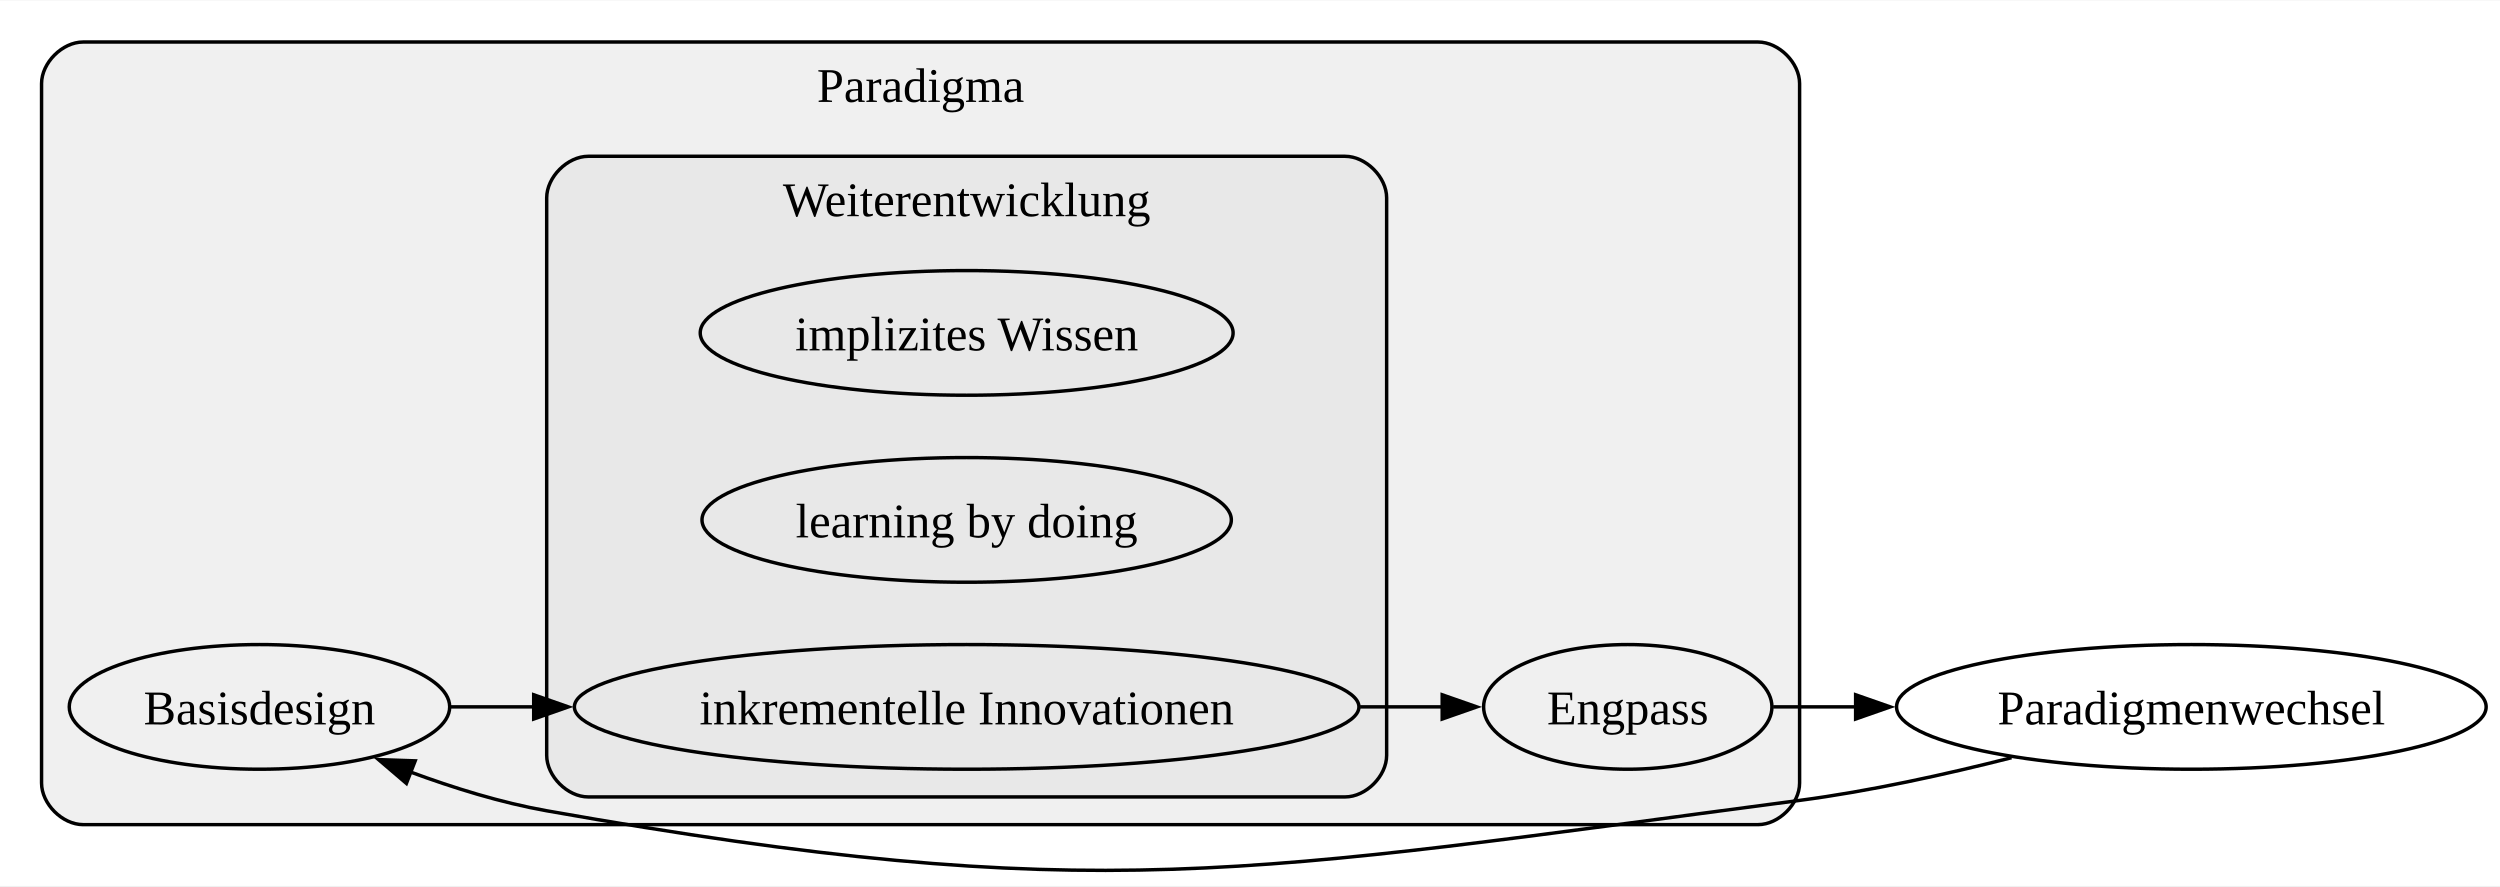
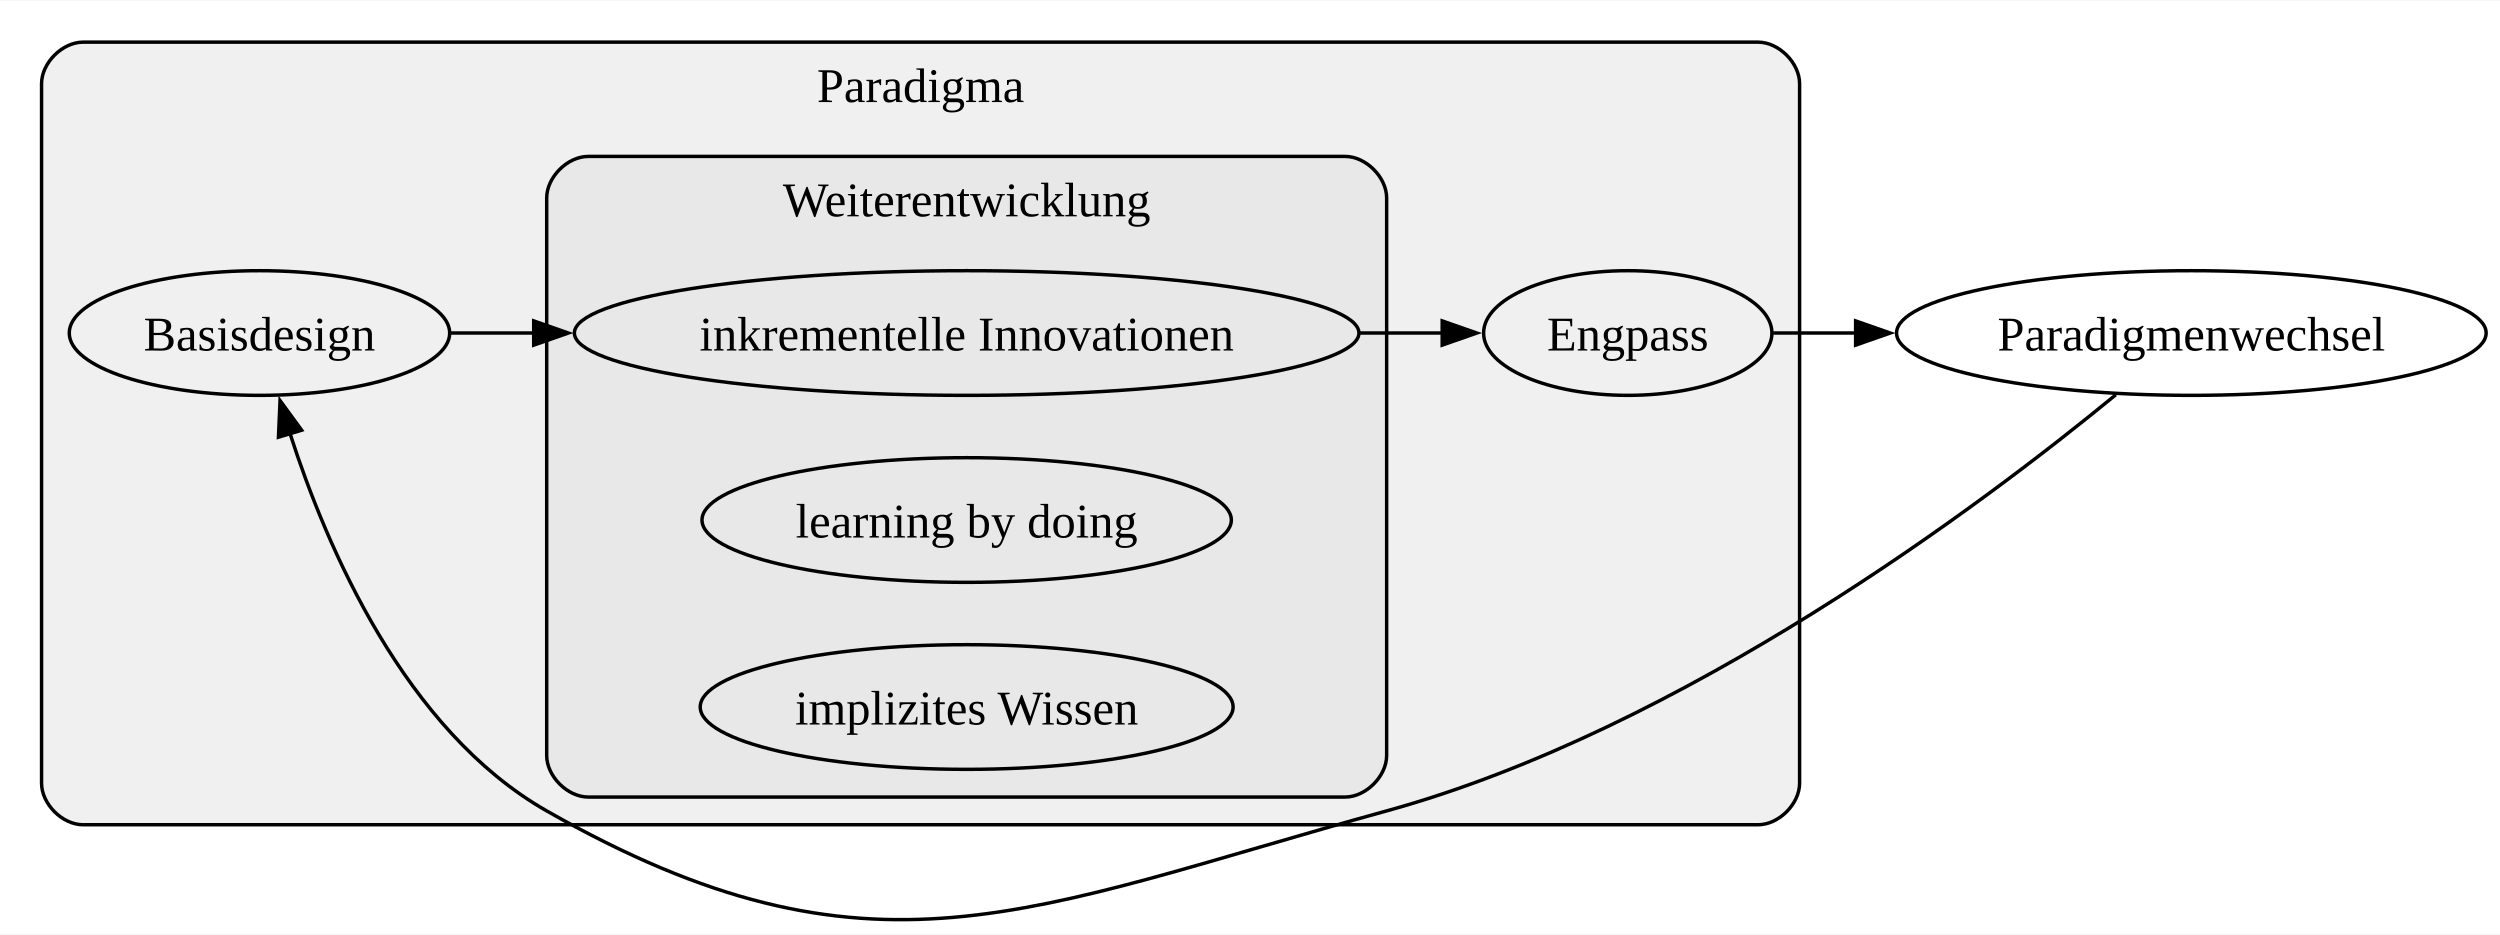
- <svg xmlns="http://www.w3.org/2000/svg" width="722pt" height="256pt" viewBox="0.00 0.00 721.94 255.71">
-   <g id="graph0" class="graph" transform="scale(1 1) rotate(0) translate(4 251.71)">
-     <polygon fill="white" stroke="none" points="-4,4 -4,-251.71 717.94,-251.71 717.94,4 -4,4" />
+ <svg xmlns="http://www.w3.org/2000/svg" width="722pt" height="270pt" viewBox="0.00 0.00 721.94 269.64">
+   <g id="graph0" class="graph" transform="scale(1 1) rotate(0) translate(4 265.64)">
+     <polygon fill="white" stroke="none" points="-4,4 -4,-265.64 717.94,-265.64 717.94,4 -4,4" />
    <g id="clust1" class="cluster">
-       <path fill="#f0f0f0" stroke="black" d="M20,-13.71C20,-13.71 503.68,-13.71 503.68,-13.71 509.68,-13.71 515.68,-19.71 515.68,-25.71 515.68,-25.71 515.68,-227.71 515.68,-227.71 515.68,-233.71 509.68,-239.71 503.68,-239.71 503.68,-239.71 20,-239.71 20,-239.71 14,-239.71 8,-233.71 8,-227.71 8,-227.71 8,-25.71 8,-25.71 8,-19.71 14,-13.71 20,-13.71" />
-       <text text-anchor="middle" x="261.84" y="-222.41" font-family="Times New Roman,serif" font-size="14.00">Paradigma</text>
+       <path fill="#f0f0f0" stroke="black" d="M20,-27.64C20,-27.64 503.68,-27.64 503.68,-27.64 509.68,-27.64 515.68,-33.64 515.68,-39.64 515.68,-39.64 515.68,-241.64 515.68,-241.64 515.68,-247.64 509.68,-253.64 503.68,-253.64 503.68,-253.64 20,-253.64 20,-253.64 14,-253.64 8,-247.64 8,-241.64 8,-241.64 8,-39.64 8,-39.64 8,-33.64 14,-27.64 20,-27.64" />
+       <text text-anchor="middle" x="261.84" y="-236.34" font-family="Times New Roman,serif" font-size="14.00">Paradigma</text>
    </g>
    <g id="clust2" class="cluster">
-       <path fill="#e8e8e8" stroke="black" d="M165.87,-21.71C165.87,-21.71 384.43,-21.71 384.43,-21.71 390.43,-21.71 396.43,-27.71 396.43,-33.71 396.43,-33.71 396.43,-194.71 396.43,-194.71 396.43,-200.71 390.43,-206.71 384.43,-206.71 384.43,-206.71 165.87,-206.71 165.87,-206.71 159.87,-206.71 153.87,-200.71 153.87,-194.71 153.87,-194.71 153.87,-33.71 153.87,-33.71 153.87,-27.71 159.87,-21.71 165.87,-21.71" />
-       <text text-anchor="middle" x="275.15" y="-189.41" font-family="Times New Roman,serif" font-size="14.00">Weiterentwicklung</text>
+       <path fill="#e8e8e8" stroke="black" d="M165.87,-35.64C165.87,-35.64 384.43,-35.64 384.43,-35.64 390.43,-35.64 396.43,-41.64 396.43,-47.64 396.43,-47.64 396.43,-208.64 396.43,-208.64 396.43,-214.64 390.43,-220.64 384.43,-220.64 384.43,-220.64 165.87,-220.64 165.87,-220.64 159.87,-220.64 153.87,-214.64 153.87,-208.64 153.87,-208.64 153.87,-47.64 153.87,-47.64 153.87,-41.64 159.87,-35.64 165.87,-35.64" />
+       <text text-anchor="middle" x="275.15" y="-203.34" font-family="Times New Roman,serif" font-size="14.00">Weiterentwicklung</text>
    </g>
    <g id="node1" class="node">
-       <ellipse fill="none" stroke="black" cx="70.93" cy="-47.71" rx="54.93" ry="18" />
-       <text text-anchor="middle" x="70.93" y="-42.66" font-family="Times New Roman,serif" font-size="14.00">Basisdesign</text>
+       <ellipse fill="none" stroke="black" cx="70.93" cy="-169.64" rx="54.93" ry="18" />
+       <text text-anchor="middle" x="70.93" y="-164.59" font-family="Times New Roman,serif" font-size="14.00">Basisdesign</text>
    </g>
    <g id="node3" class="node">
-       <ellipse fill="none" stroke="black" cx="275.15" cy="-47.71" rx="113.28" ry="18" />
-       <text text-anchor="middle" x="275.15" y="-42.66" font-family="Times New Roman,serif" font-size="14.00">inkrementelle Innovationen</text>
+       <ellipse fill="none" stroke="black" cx="275.15" cy="-169.64" rx="113.28" ry="18" />
+       <text text-anchor="middle" x="275.15" y="-164.59" font-family="Times New Roman,serif" font-size="14.00">inkrementelle Innovationen</text>
    </g>
-     <g id="edge1" class="edge">
-       <path fill="none" stroke="black" d="M126.12,-47.71C133.76,-47.71 141.86,-47.71 150.18,-47.71" />
-       <polygon fill="black" stroke="black" points="150.12,-51.21 160.12,-47.71 150.12,-44.21 150.12,-51.21" />
+     <g id="edge3" class="edge">
+       <path fill="none" stroke="black" d="M126.12,-169.64C133.76,-169.64 141.86,-169.64 150.18,-169.64" />
+       <polygon fill="black" stroke="black" points="150.12,-173.14 160.12,-169.64 150.12,-166.14 150.12,-173.14" />
    </g>
    <g id="node2" class="node">
-       <ellipse fill="none" stroke="black" cx="466.06" cy="-47.71" rx="41.63" ry="18" />
-       <text text-anchor="middle" x="466.06" y="-42.66" font-family="Times New Roman,serif" font-size="14.00">Engpass</text>
+       <ellipse fill="none" stroke="black" cx="466.06" cy="-169.64" rx="41.63" ry="18" />
+       <text text-anchor="middle" x="466.06" y="-164.59" font-family="Times New Roman,serif" font-size="14.00">Engpass</text>
    </g>
    <g id="node6" class="node">
-       <ellipse fill="none" stroke="black" cx="628.81" cy="-47.71" rx="85.13" ry="18" />
-       <text text-anchor="middle" x="628.81" y="-42.66" font-family="Times New Roman,serif" font-size="14.00">Paradigmenwechsel</text>
+       <ellipse fill="none" stroke="black" cx="628.81" cy="-169.64" rx="85.13" ry="18" />
+       <text text-anchor="middle" x="628.81" y="-164.59" font-family="Times New Roman,serif" font-size="14.00">Paradigmenwechsel</text>
    </g>
-     <g id="edge3" class="edge">
-       <path fill="none" stroke="black" d="M508.04,-47.71C515.52,-47.71 523.61,-47.71 531.93,-47.71" />
-       <polygon fill="black" stroke="black" points="531.86,-51.21 541.86,-47.71 531.86,-44.21 531.86,-51.21" />
+     <g id="edge5" class="edge">
+       <path fill="none" stroke="black" d="M508.04,-169.64C515.52,-169.64 523.61,-169.64 531.93,-169.64" />
+       <polygon fill="black" stroke="black" points="531.86,-173.14 541.86,-169.64 531.86,-166.14 531.86,-173.14" />
    </g>
-     <g id="edge2" class="edge">
-       <path fill="none" stroke="black" d="M388.76,-47.71C396.96,-47.71 404.96,-47.71 412.52,-47.71" />
-       <polygon fill="black" stroke="black" points="412.47,-51.21 422.47,-47.71 412.47,-44.21 412.47,-51.21" />
+     <g id="edge4" class="edge">
+       <path fill="none" stroke="black" d="M388.76,-169.64C396.96,-169.64 404.96,-169.64 412.52,-169.64" />
+       <polygon fill="black" stroke="black" points="412.47,-173.14 422.47,-169.64 412.47,-166.14 412.47,-173.14" />
    </g>
    <g id="node4" class="node">
-       <ellipse fill="none" stroke="black" cx="275.15" cy="-101.71" rx="76.43" ry="18" />
-       <text text-anchor="middle" x="275.15" y="-96.66" font-family="Times New Roman,serif" font-size="14.00">learning by doing</text>
+       <ellipse fill="none" stroke="black" cx="275.15" cy="-115.64" rx="76.43" ry="18" />
+       <text text-anchor="middle" x="275.15" y="-110.59" font-family="Times New Roman,serif" font-size="14.00">learning by doing</text>
    </g>
    <g id="node5" class="node">
-       <ellipse fill="none" stroke="black" cx="275.15" cy="-155.71" rx="76.94" ry="18" />
-       <text text-anchor="middle" x="275.15" y="-150.66" font-family="Times New Roman,serif" font-size="14.00">implizites Wissen</text>
+       <ellipse fill="none" stroke="black" cx="275.15" cy="-61.64" rx="76.94" ry="18" />
+       <text text-anchor="middle" x="275.15" y="-56.59" font-family="Times New Roman,serif" font-size="14.00">implizites Wissen</text>
    </g>
-     <g id="edge4" class="edge">
-       <path fill="none" stroke="black" d="M576.88,-33.04C557.85,-28.2 535.93,-23.37 515.68,-20.71 356.24,0.25 312.21,10.37 153.87,-17.71 140.72,-20.04 126.91,-24.33 114.45,-28.94" />
-       <polygon fill="black" stroke="black" points="113.36,-25.61 105.31,-32.49 115.9,-32.13 113.36,-25.61" />
+     <g id="edge6" class="edge">
+       <path fill="none" stroke="black" d="M606.99,-151.81C568.51,-120.17 482.33,-55.31 396.43,-31.64 292.5,-3 247.56,21.69 153.87,-31.64 112.93,-54.95 90.33,-107.66 79.7,-140.77" />
+       <polygon fill="black" stroke="black" points="76.41,-139.55 76.87,-150.14 83.11,-141.58 76.41,-139.55" />
    </g>
  </g>
</svg>
